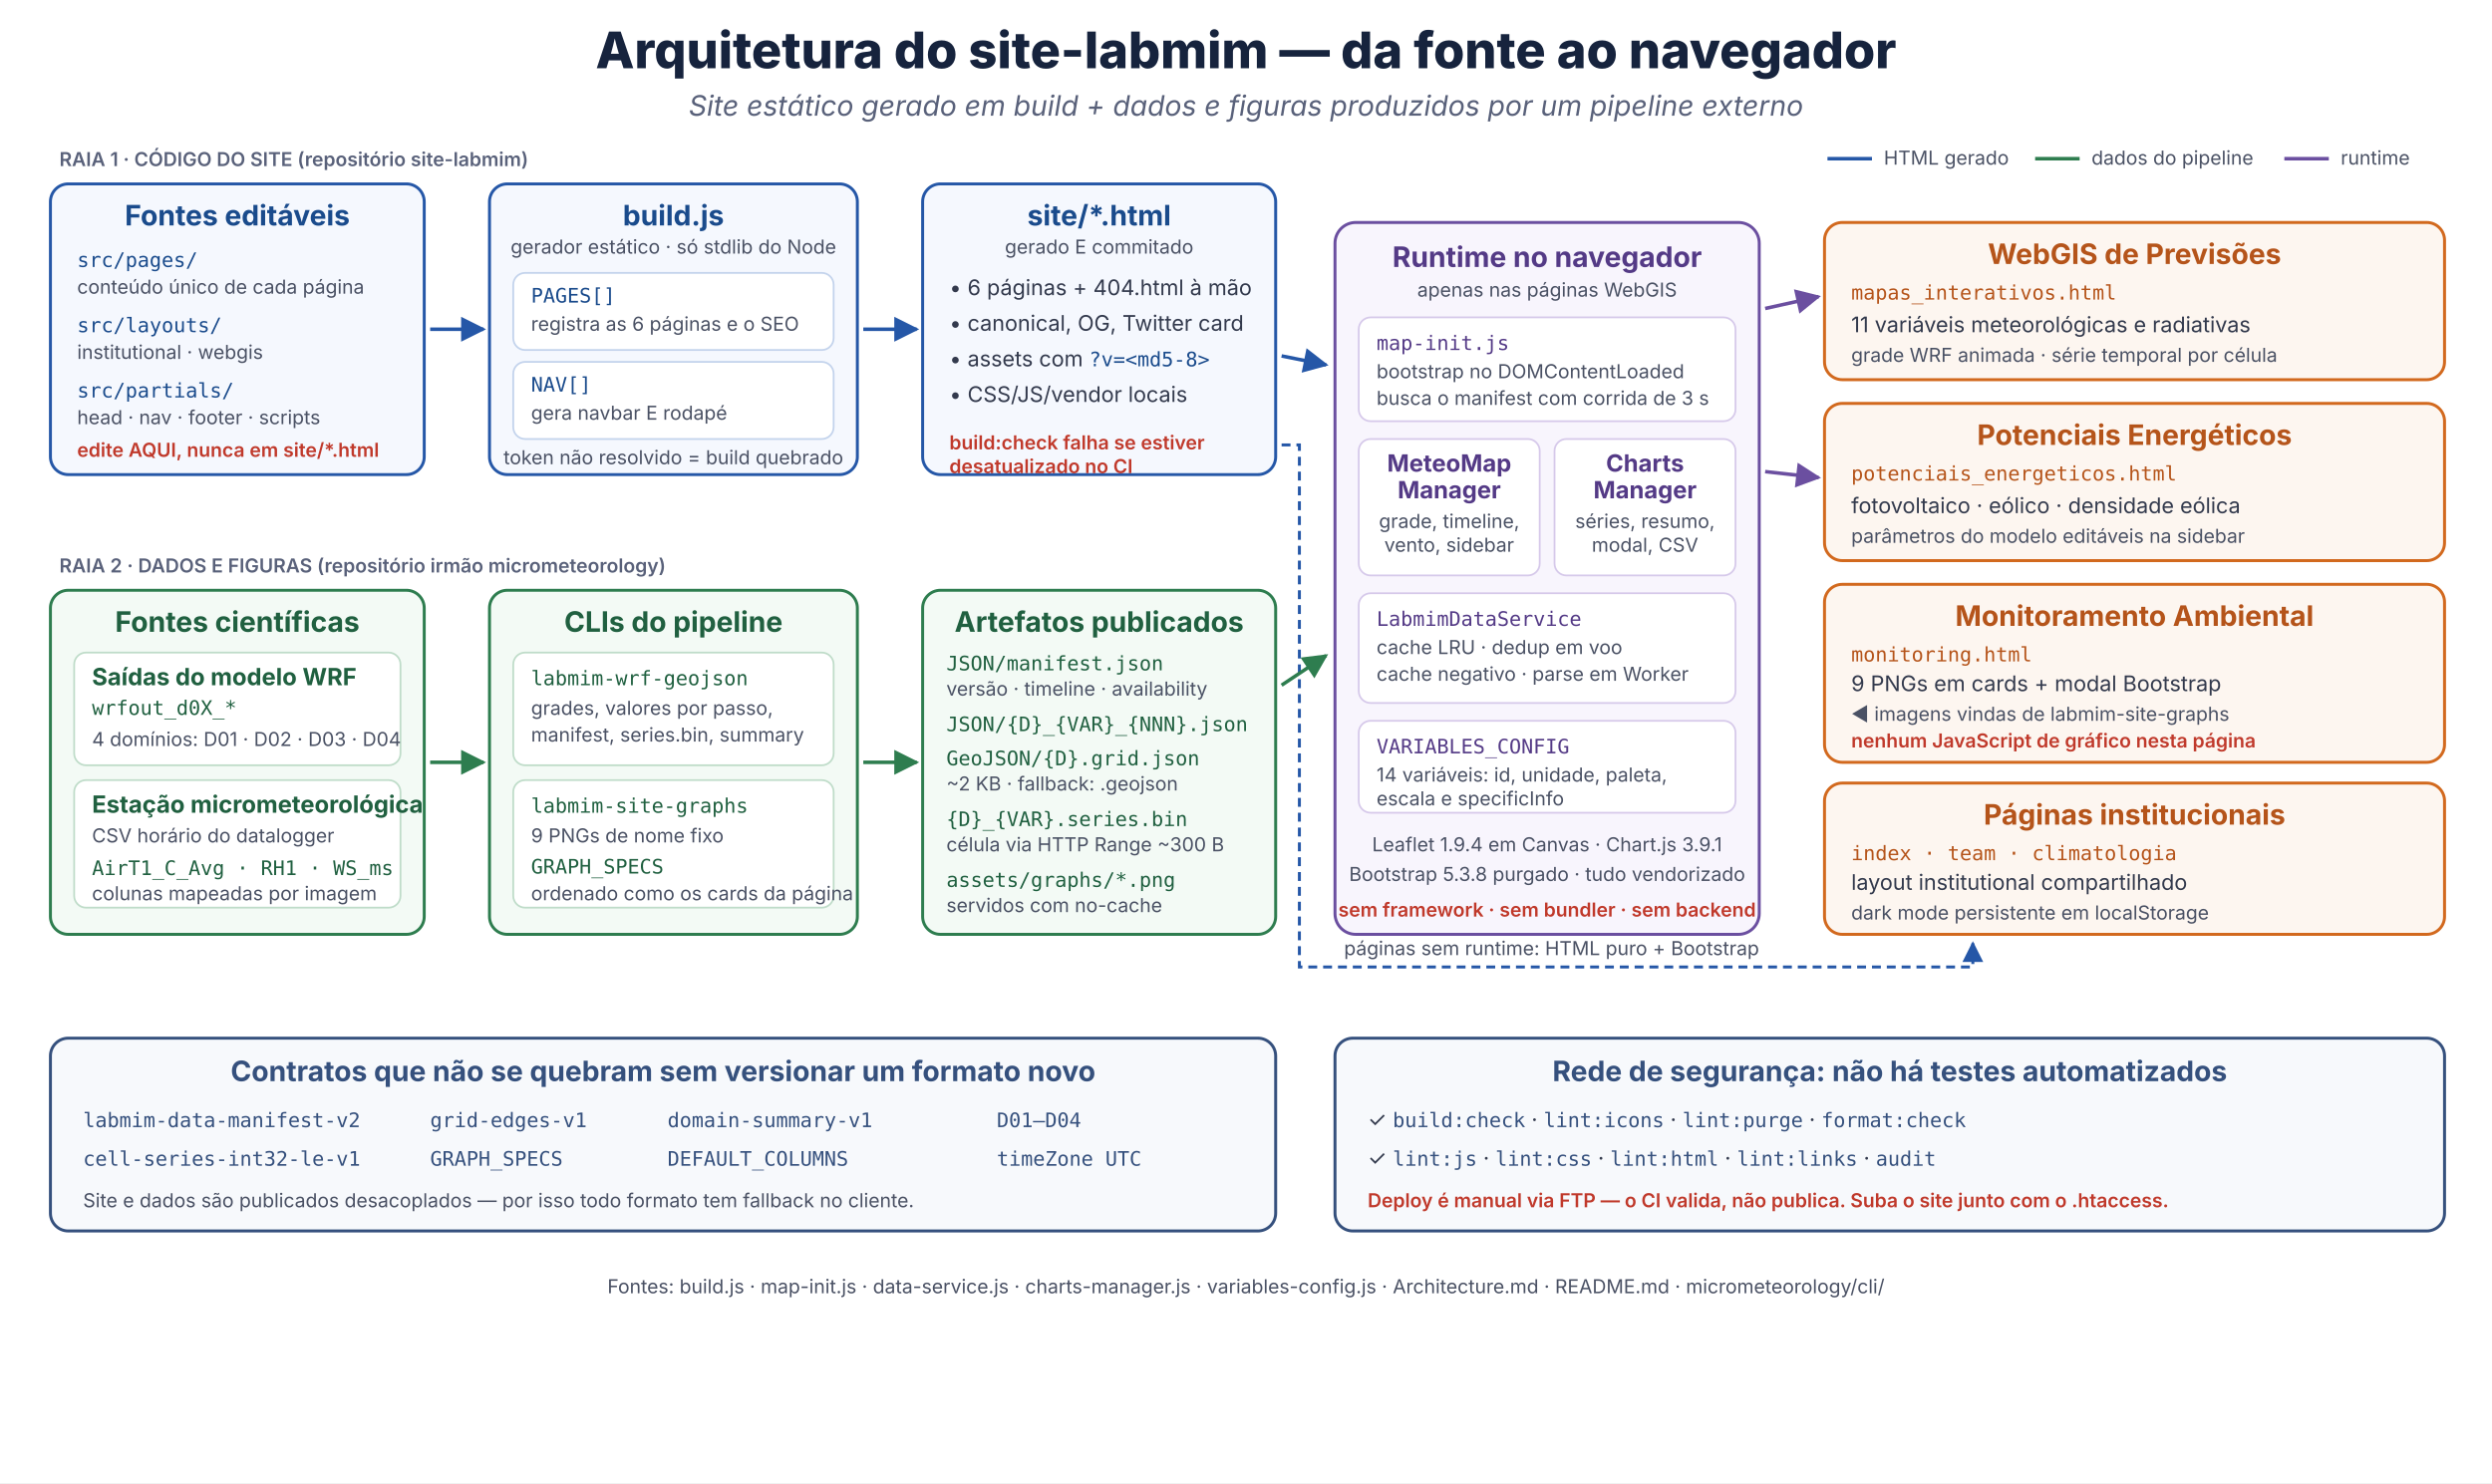
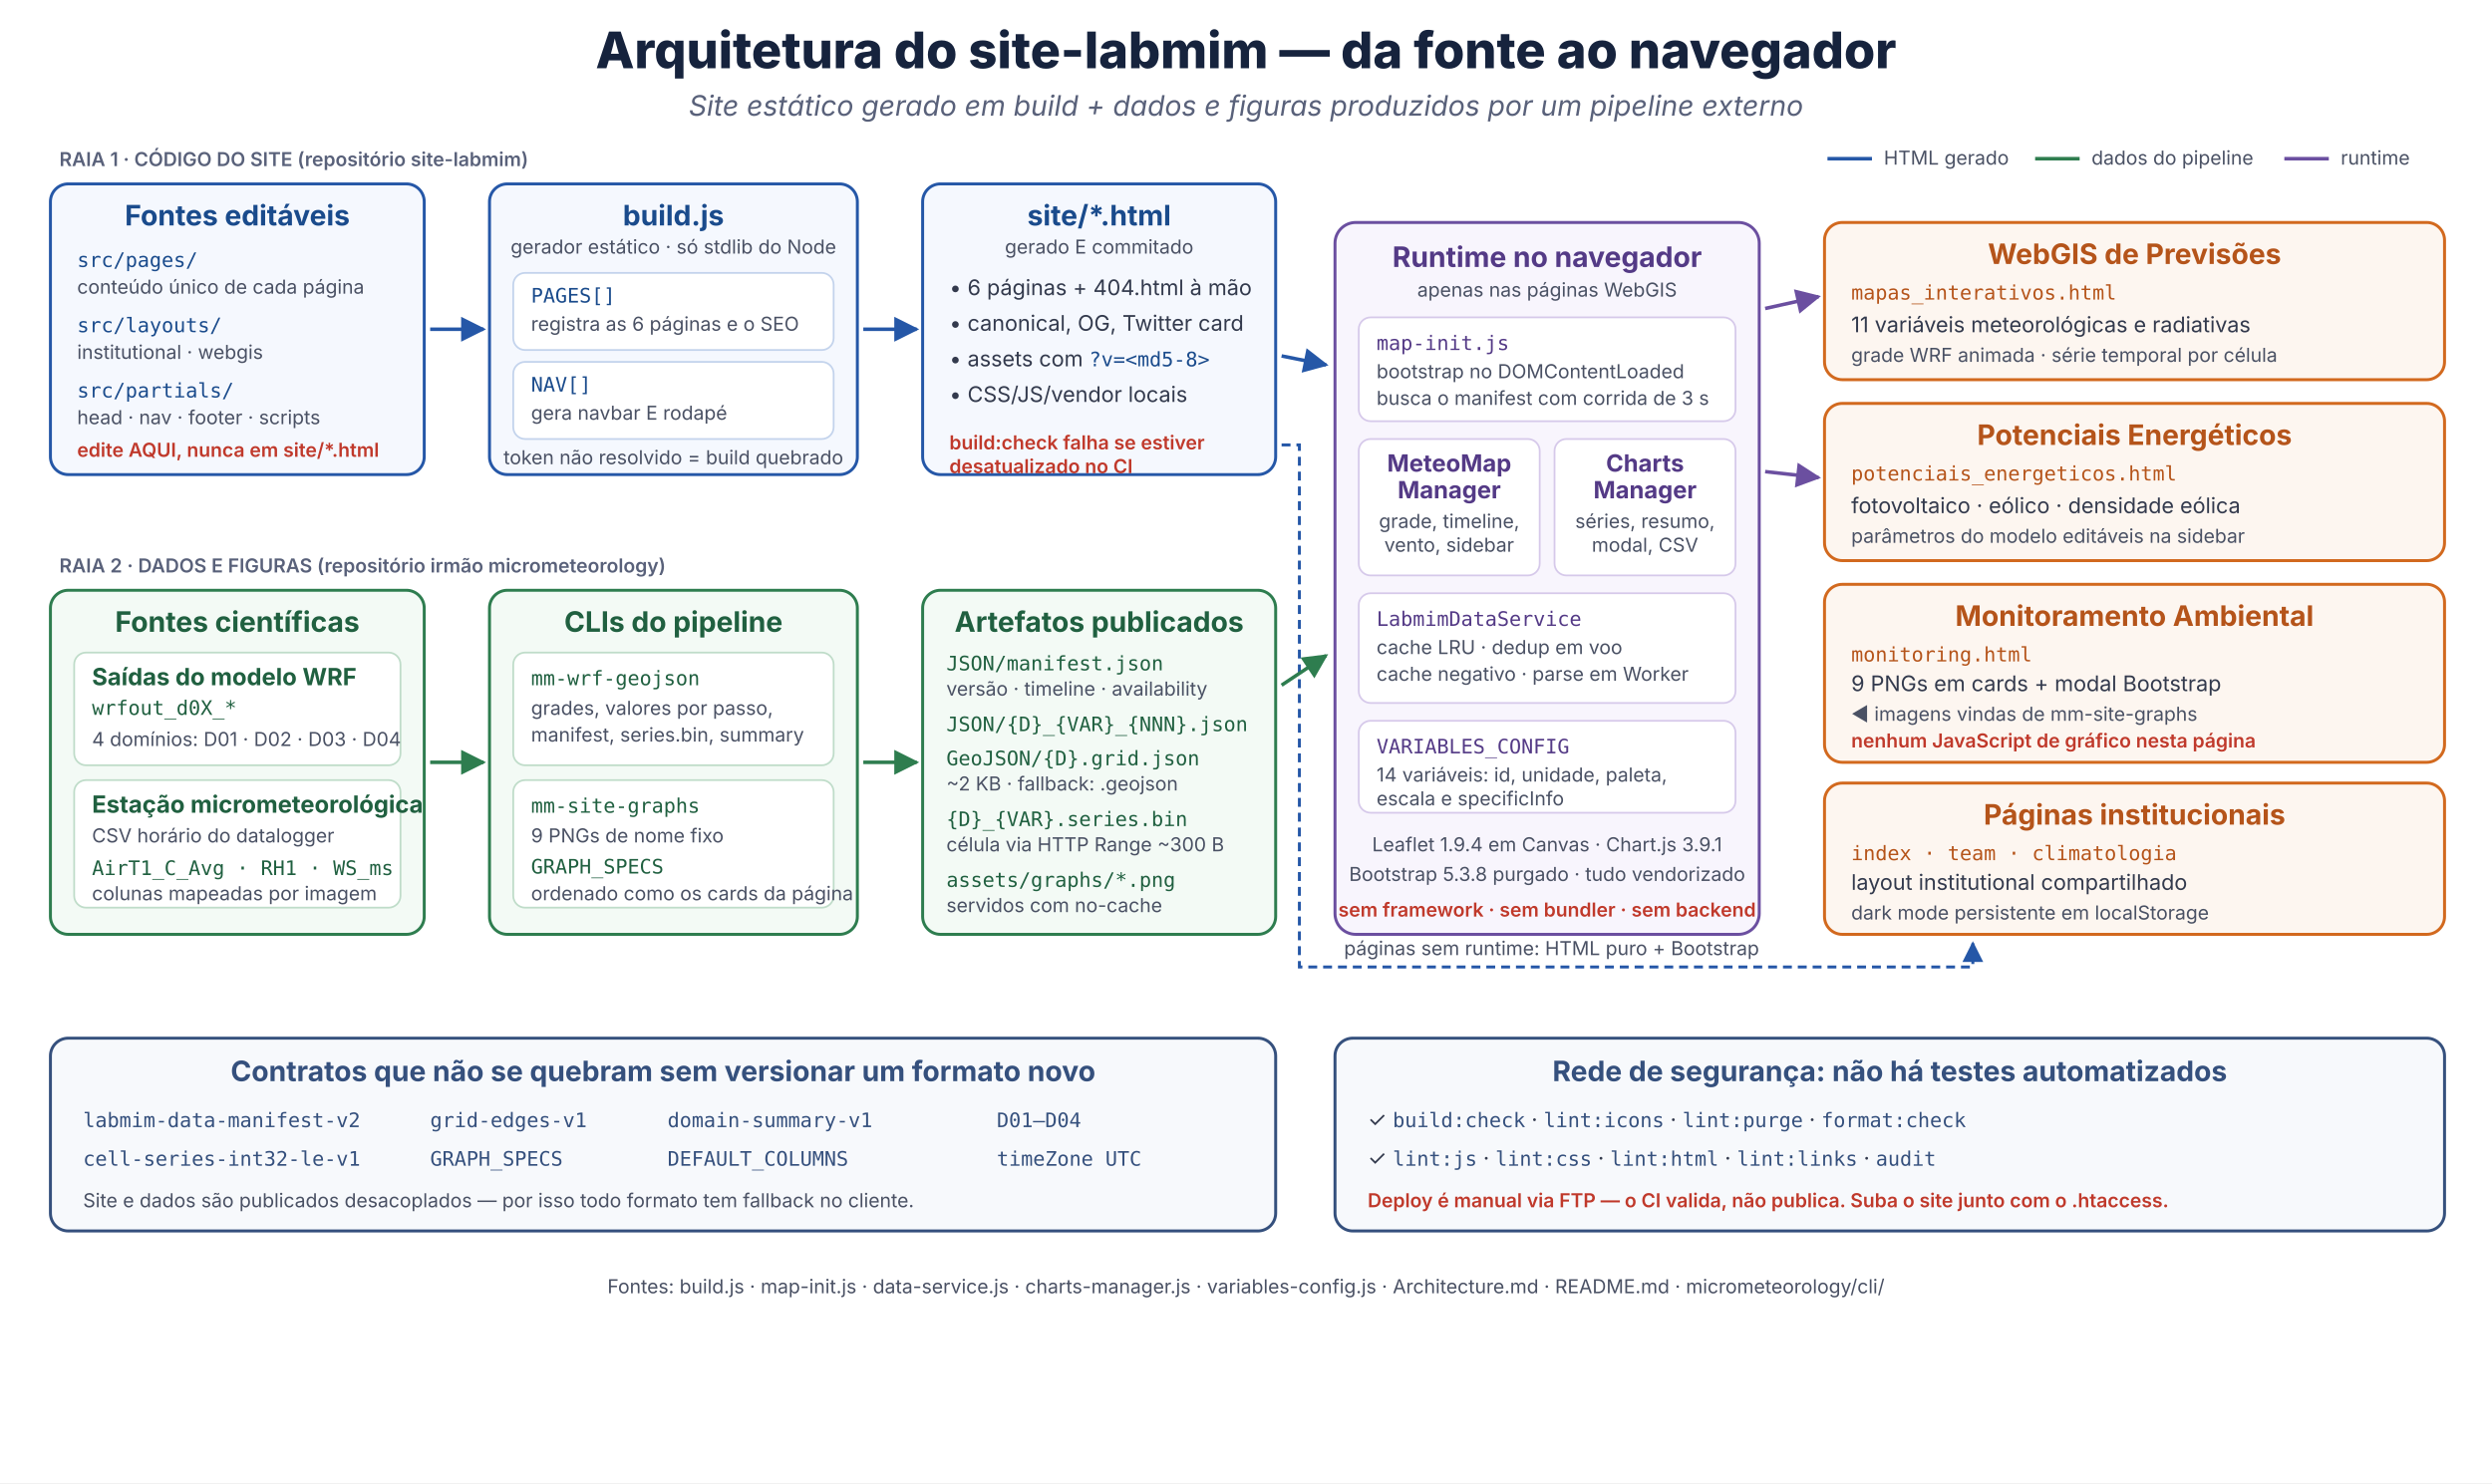
<svg xmlns="http://www.w3.org/2000/svg" viewBox="0 0 1680 1000" width="1680" height="1000" font-family="Inter, Segoe UI, Helvetica, Arial, sans-serif">
  <defs>
    <marker id="aBlue" viewBox="0 0 10 10" refX="9" refY="5" markerWidth="7" markerHeight="7" orient="auto-start-reverse">
      <path d="M 0 0 L 10 5 L 0 10 z" fill="#2557a7" />
    </marker>
    <marker id="aGreen" viewBox="0 0 10 10" refX="9" refY="5" markerWidth="7" markerHeight="7" orient="auto-start-reverse">
      <path d="M 0 0 L 10 5 L 0 10 z" fill="#2e7d4f" />
    </marker>
    <marker id="aPurple" viewBox="0 0 10 10" refX="9" refY="5" markerWidth="7" markerHeight="7" orient="auto-start-reverse">
      <path d="M 0 0 L 10 5 L 0 10 z" fill="#6b4fa0" />
    </marker>
    <marker id="aGray" viewBox="0 0 10 10" refX="9" refY="5" markerWidth="7" markerHeight="7" orient="auto-start-reverse">
      <path d="M 0 0 L 10 5 L 0 10 z" fill="#7a7a8c" />
    </marker>
  </defs>
  <style>
    .t   { font-size: 34px; font-weight: 800; fill: #16233d; }
    .st  { font-size: 19px; font-style: italic; fill: #59617a; }
    .h   { font-size: 19px; font-weight: 700; }
    .h2  { font-size: 16px; font-weight: 700; }
    .b   { font-size: 14.5px; fill: #333a4d; }
    .bs  { font-size: 13px; fill: #4a5164; }
    .mono{ font-family: "JetBrains Mono", Consolas, monospace; font-size: 13.5px; }
    .lbl { font-size: 13px; font-weight: 600; fill: #59617a; }
    .warn{ font-size: 13px; font-weight: 600; fill: #c0392b; }
    .blueBox  { fill: #f5f8fe; stroke: #2557a7; stroke-width: 2; }
    .greenBox { fill: #f3faf5; stroke: #2e7d4f; stroke-width: 2; }
    .purpBox  { fill: #f8f5fd; stroke: #6b4fa0; stroke-width: 2; }
    .orangeBox{ fill: #fdf6f0; stroke: #d2691e; stroke-width: 2; }
    .innerB   { fill: #ffffff; stroke: #c3d3ec; stroke-width: 1.2; }
    .innerG   { fill: #ffffff; stroke: #bfdcc9; stroke-width: 1.2; }
    .innerP   { fill: #ffffff; stroke: #d6c9ea; stroke-width: 1.2; }
    .footB    { fill: #f7f9fc; stroke: #35507d; stroke-width: 2; }
    .hBlue { fill: #1a4b8c; } .hGreen { fill: #206040; }
    .hPurp { fill: #543a86; } .hOrange { fill: #b5541a; }
  </style>
  <rect width="1680" height="1000" fill="#ffffff" />
  <text class="t" x="840" y="46" text-anchor="middle">Arquitetura do site-labmim — da fonte ao navegador</text>
  <text class="st" x="840" y="78" text-anchor="middle">Site estático gerado em build + dados e figuras produzidos por um pipeline externo</text>
  <text class="lbl" x="40" y="112">RAIA 1 · CÓDIGO DO SITE  (repositório site-labmim)</text>
  <rect class="blueBox" x="34" y="124" width="252" height="196" rx="12" />
  <text class="h hBlue" x="160" y="152" text-anchor="middle">Fontes editáveis</text>
  <text class="mono" x="52" y="180" fill="#1a4b8c">src/pages/</text>
  <text class="bs" x="52" y="198">conteúdo único de cada página</text>
  <text class="mono" x="52" y="224" fill="#1a4b8c">src/layouts/</text>
  <text class="bs" x="52" y="242">institutional · webgis</text>
  <text class="mono" x="52" y="268" fill="#1a4b8c">src/partials/</text>
  <text class="bs" x="52" y="286">head · nav · footer · scripts</text>
  <text class="warn" x="52" y="308">edite AQUI, nunca em site/*.html</text>
  <rect class="blueBox" x="330" y="124" width="248" height="196" rx="12" />
  <text class="h hBlue" x="454" y="152" text-anchor="middle">build.js</text>
  <text class="bs" x="454" y="171" text-anchor="middle">gerador estático · só stdlib do Node</text>
  <rect class="innerB" x="346" y="184" width="216" height="52" rx="8" />
  <text class="mono" x="358" y="204" fill="#1a4b8c">PAGES[]</text>
  <text class="bs" x="358" y="223">registra as 6 páginas e o SEO</text>
  <rect class="innerB" x="346" y="244" width="216" height="52" rx="8" />
  <text class="mono" x="358" y="264" fill="#1a4b8c">NAV[]</text>
  <text class="bs" x="358" y="283">gera navbar E rodapé</text>
  <text class="bs" x="454" y="313" text-anchor="middle">token não resolvido = build quebrado</text>
  <rect class="blueBox" x="622" y="124" width="238" height="196" rx="12" />
  <text class="h hBlue" x="741" y="152" text-anchor="middle">site/*.html</text>
  <text class="bs" x="741" y="171" text-anchor="middle">gerado E commitado</text>
  <text class="b" x="640" y="199">• 6 páginas + 404.html à mão</text>
  <text class="b" x="640" y="223">• canonical, OG, Twitter card</text>
  <text class="b" x="640" y="247">• assets com <tspan class="mono" fill="#1a4b8c">?v=&lt;md5-8&gt;</tspan>
  </text>
  <text class="b" x="640" y="271">• CSS/JS/vendor locais</text>
  <text class="warn" x="640" y="303">build:check falha se estiver</text>
  <text class="warn" x="640" y="319">desatualizado no CI</text>
  <text class="lbl" x="40" y="386">RAIA 2 · DADOS E FIGURAS  (repositório irmão micrometeorology)</text>
  <rect class="greenBox" x="34" y="398" width="252" height="232" rx="12" />
  <text class="h hGreen" x="160" y="426" text-anchor="middle">Fontes científicas</text>
  <rect class="innerG" x="50" y="440" width="220" height="76" rx="8" />
  <text class="h2 hGreen" x="62" y="462">Saídas do modelo WRF</text>
  <text class="mono" x="62" y="482" fill="#206040">wrfout_d0X_*</text>
  <text class="bs" x="62" y="503">4 domínios: D01 · D02 · D03 · D04</text>
  <rect class="innerG" x="50" y="526" width="220" height="86" rx="8" />
  <text class="h2 hGreen" x="62" y="548">Estação micrometeorológica</text>
  <text class="bs" x="62" y="568">CSV horário do datalogger</text>
  <text class="mono" x="62" y="590" fill="#206040">AirT1_C_Avg · RH1 · WS_ms</text>
  <text class="bs" x="62" y="607">colunas mapeadas por imagem</text>
  <rect class="greenBox" x="330" y="398" width="248" height="232" rx="12" />
  <text class="h hGreen" x="454" y="426" text-anchor="middle">CLIs do pipeline</text>
  <rect class="innerG" x="346" y="440" width="216" height="76" rx="8" />
-   <text class="mono" x="358" y="462" fill="#206040">labmim-wrf-geojson</text>
+   <text class="mono" x="358" y="462" fill="#206040">mm-wrf-geojson</text>
  <text class="bs" x="358" y="482">grades, valores por passo,</text>
  <text class="bs" x="358" y="500">manifest, series.bin, summary</text>
  <rect class="innerG" x="346" y="526" width="216" height="86" rx="8" />
-   <text class="mono" x="358" y="548" fill="#206040">labmim-site-graphs</text>
+   <text class="mono" x="358" y="548" fill="#206040">mm-site-graphs</text>
  <text class="bs" x="358" y="568">9 PNGs de nome fixo</text>
  <text class="mono" x="358" y="589" fill="#206040">GRAPH_SPECS</text>
  <text class="bs" x="358" y="607">ordenado como os cards da página</text>
  <rect class="greenBox" x="622" y="398" width="238" height="232" rx="12" />
  <text class="h hGreen" x="741" y="426" text-anchor="middle">Artefatos publicados</text>
  <text class="mono" x="638" y="452" fill="#206040">JSON/manifest.json</text>
  <text class="bs" x="638" y="469">versão · timeline · availability</text>
  <text class="mono" x="638" y="493" fill="#206040">JSON/{D}_{VAR}_{NNN}.json</text>
  <text class="mono" x="638" y="516" fill="#206040">GeoJSON/{D}.grid.json</text>
  <text class="bs" x="638" y="533">~2 KB · fallback: .geojson</text>
  <text class="mono" x="638" y="557" fill="#206040">{D}_{VAR}.series.bin</text>
  <text class="bs" x="638" y="574">célula via HTTP Range ~300 B</text>
  <text class="mono" x="638" y="598" fill="#206040">assets/graphs/*.png</text>
  <text class="bs" x="638" y="615">servidos com no-cache</text>
  <rect class="purpBox" x="900" y="150" width="286" height="480" rx="14" />
  <text class="h hPurp" x="1043" y="180" text-anchor="middle">Runtime no navegador</text>
  <text class="bs" x="1043" y="200" text-anchor="middle">apenas nas páginas WebGIS</text>
  <rect class="innerP" x="916" y="214" width="254" height="70" rx="8" />
  <text class="mono" x="928" y="236" fill="#543a86">map-init.js</text>
  <text class="bs" x="928" y="255">bootstrap no DOMContentLoaded</text>
  <text class="bs" x="928" y="273">busca o manifest com corrida de 3 s</text>
  <rect class="innerP" x="916" y="296" width="122" height="92" rx="8" />
  <text class="h2 hPurp" x="977" y="318" text-anchor="middle">MeteoMap</text>
  <text class="h2 hPurp" x="977" y="336" text-anchor="middle">Manager</text>
  <text class="bs" x="977" y="356" text-anchor="middle">grade, timeline,</text>
  <text class="bs" x="977" y="372" text-anchor="middle">vento, sidebar</text>
  <rect class="innerP" x="1048" y="296" width="122" height="92" rx="8" />
  <text class="h2 hPurp" x="1109" y="318" text-anchor="middle">Charts</text>
  <text class="h2 hPurp" x="1109" y="336" text-anchor="middle">Manager</text>
  <text class="bs" x="1109" y="356" text-anchor="middle">séries, resumo,</text>
  <text class="bs" x="1109" y="372" text-anchor="middle">modal, CSV</text>
  <rect class="innerP" x="916" y="400" width="254" height="74" rx="8" />
  <text class="mono" x="928" y="422" fill="#543a86">LabmimDataService</text>
  <text class="bs" x="928" y="441">cache LRU · dedup em voo</text>
  <text class="bs" x="928" y="459">cache negativo · parse em Worker</text>
  <rect class="innerP" x="916" y="486" width="254" height="62" rx="8" />
  <text class="mono" x="928" y="508" fill="#543a86">VARIABLES_CONFIG</text>
  <text class="bs" x="928" y="527">14 variáveis: id, unidade, paleta,</text>
  <text class="bs" x="928" y="543">escala e specificInfo</text>
  <text class="bs" x="1043" y="574" text-anchor="middle">Leaflet 1.9.4 em Canvas · Chart.js 3.9.1</text>
  <text class="bs" x="1043" y="594" text-anchor="middle">Bootstrap 5.3.8 purgado · tudo vendorizado</text>
  <text class="warn" x="1043" y="618" text-anchor="middle">sem framework · sem bundler · sem backend</text>
  <rect class="orangeBox" x="1230" y="150" width="418" height="106" rx="12" />
  <text class="h hOrange" x="1439" y="178" text-anchor="middle">WebGIS de Previsões</text>
  <text class="mono" x="1248" y="202" fill="#b5541a">mapas_interativos.html</text>
  <text class="b" x="1248" y="224">11 variáveis meteorológicas e radiativas</text>
  <text class="bs" x="1248" y="244">grade WRF animada · série temporal por célula</text>
  <rect class="orangeBox" x="1230" y="272" width="418" height="106" rx="12" />
  <text class="h hOrange" x="1439" y="300" text-anchor="middle">Potenciais Energéticos</text>
  <text class="mono" x="1248" y="324" fill="#b5541a">potenciais_energeticos.html</text>
  <text class="b" x="1248" y="346">fotovoltaico · eólico · densidade eólica</text>
  <text class="bs" x="1248" y="366">parâmetros do modelo editáveis na sidebar</text>
  <rect class="orangeBox" x="1230" y="394" width="418" height="120" rx="12" />
  <text class="h hOrange" x="1439" y="422" text-anchor="middle">Monitoramento Ambiental</text>
  <text class="mono" x="1248" y="446" fill="#b5541a">monitoring.html</text>
  <text class="b" x="1248" y="466">9 PNGs em cards + modal Bootstrap</text>
-   <text class="bs" x="1248" y="486" fill="#206040">◀ imagens vindas de labmim-site-graphs</text>
+   <text class="bs" x="1248" y="486" fill="#206040">◀ imagens vindas de mm-site-graphs</text>
  <text class="warn" x="1248" y="504">nenhum JavaScript de gráfico nesta página</text>
  <rect class="orangeBox" x="1230" y="528" width="418" height="102" rx="12" />
  <text class="h hOrange" x="1439" y="556" text-anchor="middle">Páginas institucionais</text>
  <text class="mono" x="1248" y="580" fill="#b5541a">index · team · climatologia</text>
  <text class="b" x="1248" y="600">layout institutional compartilhado</text>
  <text class="bs" x="1248" y="620">dark mode persistente em localStorage</text>
  <path d="M 290 222 L 326 222" stroke="#2557a7" stroke-width="2.4" fill="none" marker-end="url(#aBlue)" />
  <path d="M 582 222 L 618 222" stroke="#2557a7" stroke-width="2.4" fill="none" marker-end="url(#aBlue)" />
  <path d="M 864 240 L 894 246" stroke="#2557a7" stroke-width="2.4" fill="none" marker-end="url(#aBlue)" />
  <path d="M 864 300 L 876 300 L 876 652 L 1330 652 L 1330 636" stroke="#2557a7" stroke-width="2" fill="none" stroke-dasharray="6 4" marker-end="url(#aBlue)" />
  <text class="bs" x="1046" y="644" text-anchor="middle" fill="#2557a7">páginas sem runtime: HTML puro + Bootstrap</text>
  <path d="M 290 514 L 326 514" stroke="#2e7d4f" stroke-width="2.4" fill="none" marker-end="url(#aGreen)" />
  <path d="M 582 514 L 618 514" stroke="#2e7d4f" stroke-width="2.4" fill="none" marker-end="url(#aGreen)" />
  <path d="M 864 462 L 894 442" stroke="#2e7d4f" stroke-width="2.4" fill="none" marker-end="url(#aGreen)" />
  <path d="M 1190 208 L 1226 200" stroke="#6b4fa0" stroke-width="2.4" fill="none" marker-end="url(#aPurple)" />
  <path d="M 1190 318 L 1226 322" stroke="#6b4fa0" stroke-width="2.4" fill="none" marker-end="url(#aPurple)" />
  <g>
    <line x1="1232" y1="107" x2="1262" y2="107" stroke="#2557a7" stroke-width="2.4" />
    <text class="bs" x="1270" y="111">HTML gerado</text>
    <line x1="1372" y1="107" x2="1402" y2="107" stroke="#2e7d4f" stroke-width="2.4" />
    <text class="bs" x="1410" y="111">dados do pipeline</text>
    <line x1="1540" y1="107" x2="1570" y2="107" stroke="#6b4fa0" stroke-width="2.4" />
    <text class="bs" x="1578" y="111">runtime</text>
  </g>
  <rect class="footB" x="34" y="700" width="826" height="130" rx="12" />
  <text class="h" x="447" y="729" text-anchor="middle" fill="#35507d">Contratos que não se quebram sem versionar um formato novo</text>
  <text class="mono" x="56" y="760" fill="#35507d">labmim-data-manifest-v2</text>
  <text class="mono" x="290" y="760" fill="#35507d">grid-edges-v1</text>
  <text class="mono" x="450" y="760" fill="#35507d">domain-summary-v1</text>
  <text class="mono" x="672" y="760" fill="#35507d">D01–D04</text>
  <text class="mono" x="56" y="786" fill="#35507d">cell-series-int32-le-v1</text>
  <text class="mono" x="290" y="786" fill="#35507d">GRAPH_SPECS</text>
  <text class="mono" x="450" y="786" fill="#35507d">DEFAULT_COLUMNS</text>
  <text class="mono" x="672" y="786" fill="#35507d">timeZone UTC</text>
  <text class="bs" x="56" y="814">Site e dados são publicados desacoplados — por isso todo formato tem fallback no cliente.</text>
  <rect class="footB" x="900" y="700" width="748" height="130" rx="12" />
  <text class="h" x="1274" y="729" text-anchor="middle" fill="#35507d">Rede de segurança: não há testes automatizados</text>
  <text class="b" x="922" y="760">✓ <tspan class="mono" fill="#35507d">build:check</tspan> · <tspan class="mono" fill="#35507d">lint:icons</tspan> · <tspan class="mono" fill="#35507d">lint:purge</tspan> · <tspan class="mono" fill="#35507d">format:check</tspan>
  </text>
  <text class="b" x="922" y="786">✓ <tspan class="mono" fill="#35507d">lint:js</tspan> · <tspan class="mono" fill="#35507d">lint:css</tspan> · <tspan class="mono" fill="#35507d">lint:html</tspan> · <tspan class="mono" fill="#35507d">lint:links</tspan> · <tspan class="mono" fill="#35507d">audit</tspan>
  </text>
  <text class="warn" x="922" y="814">Deploy é manual via FTP — o CI valida, não publica. Suba o site junto com o .htaccess.</text>
  <text class="bs" x="840" y="872" text-anchor="middle" fill="#7a7a8c">Fontes: build.js · map-init.js · data-service.js · charts-manager.js · variables-config.js · Architecture.md · README.md · micrometeorology/cli/</text>
</svg>
